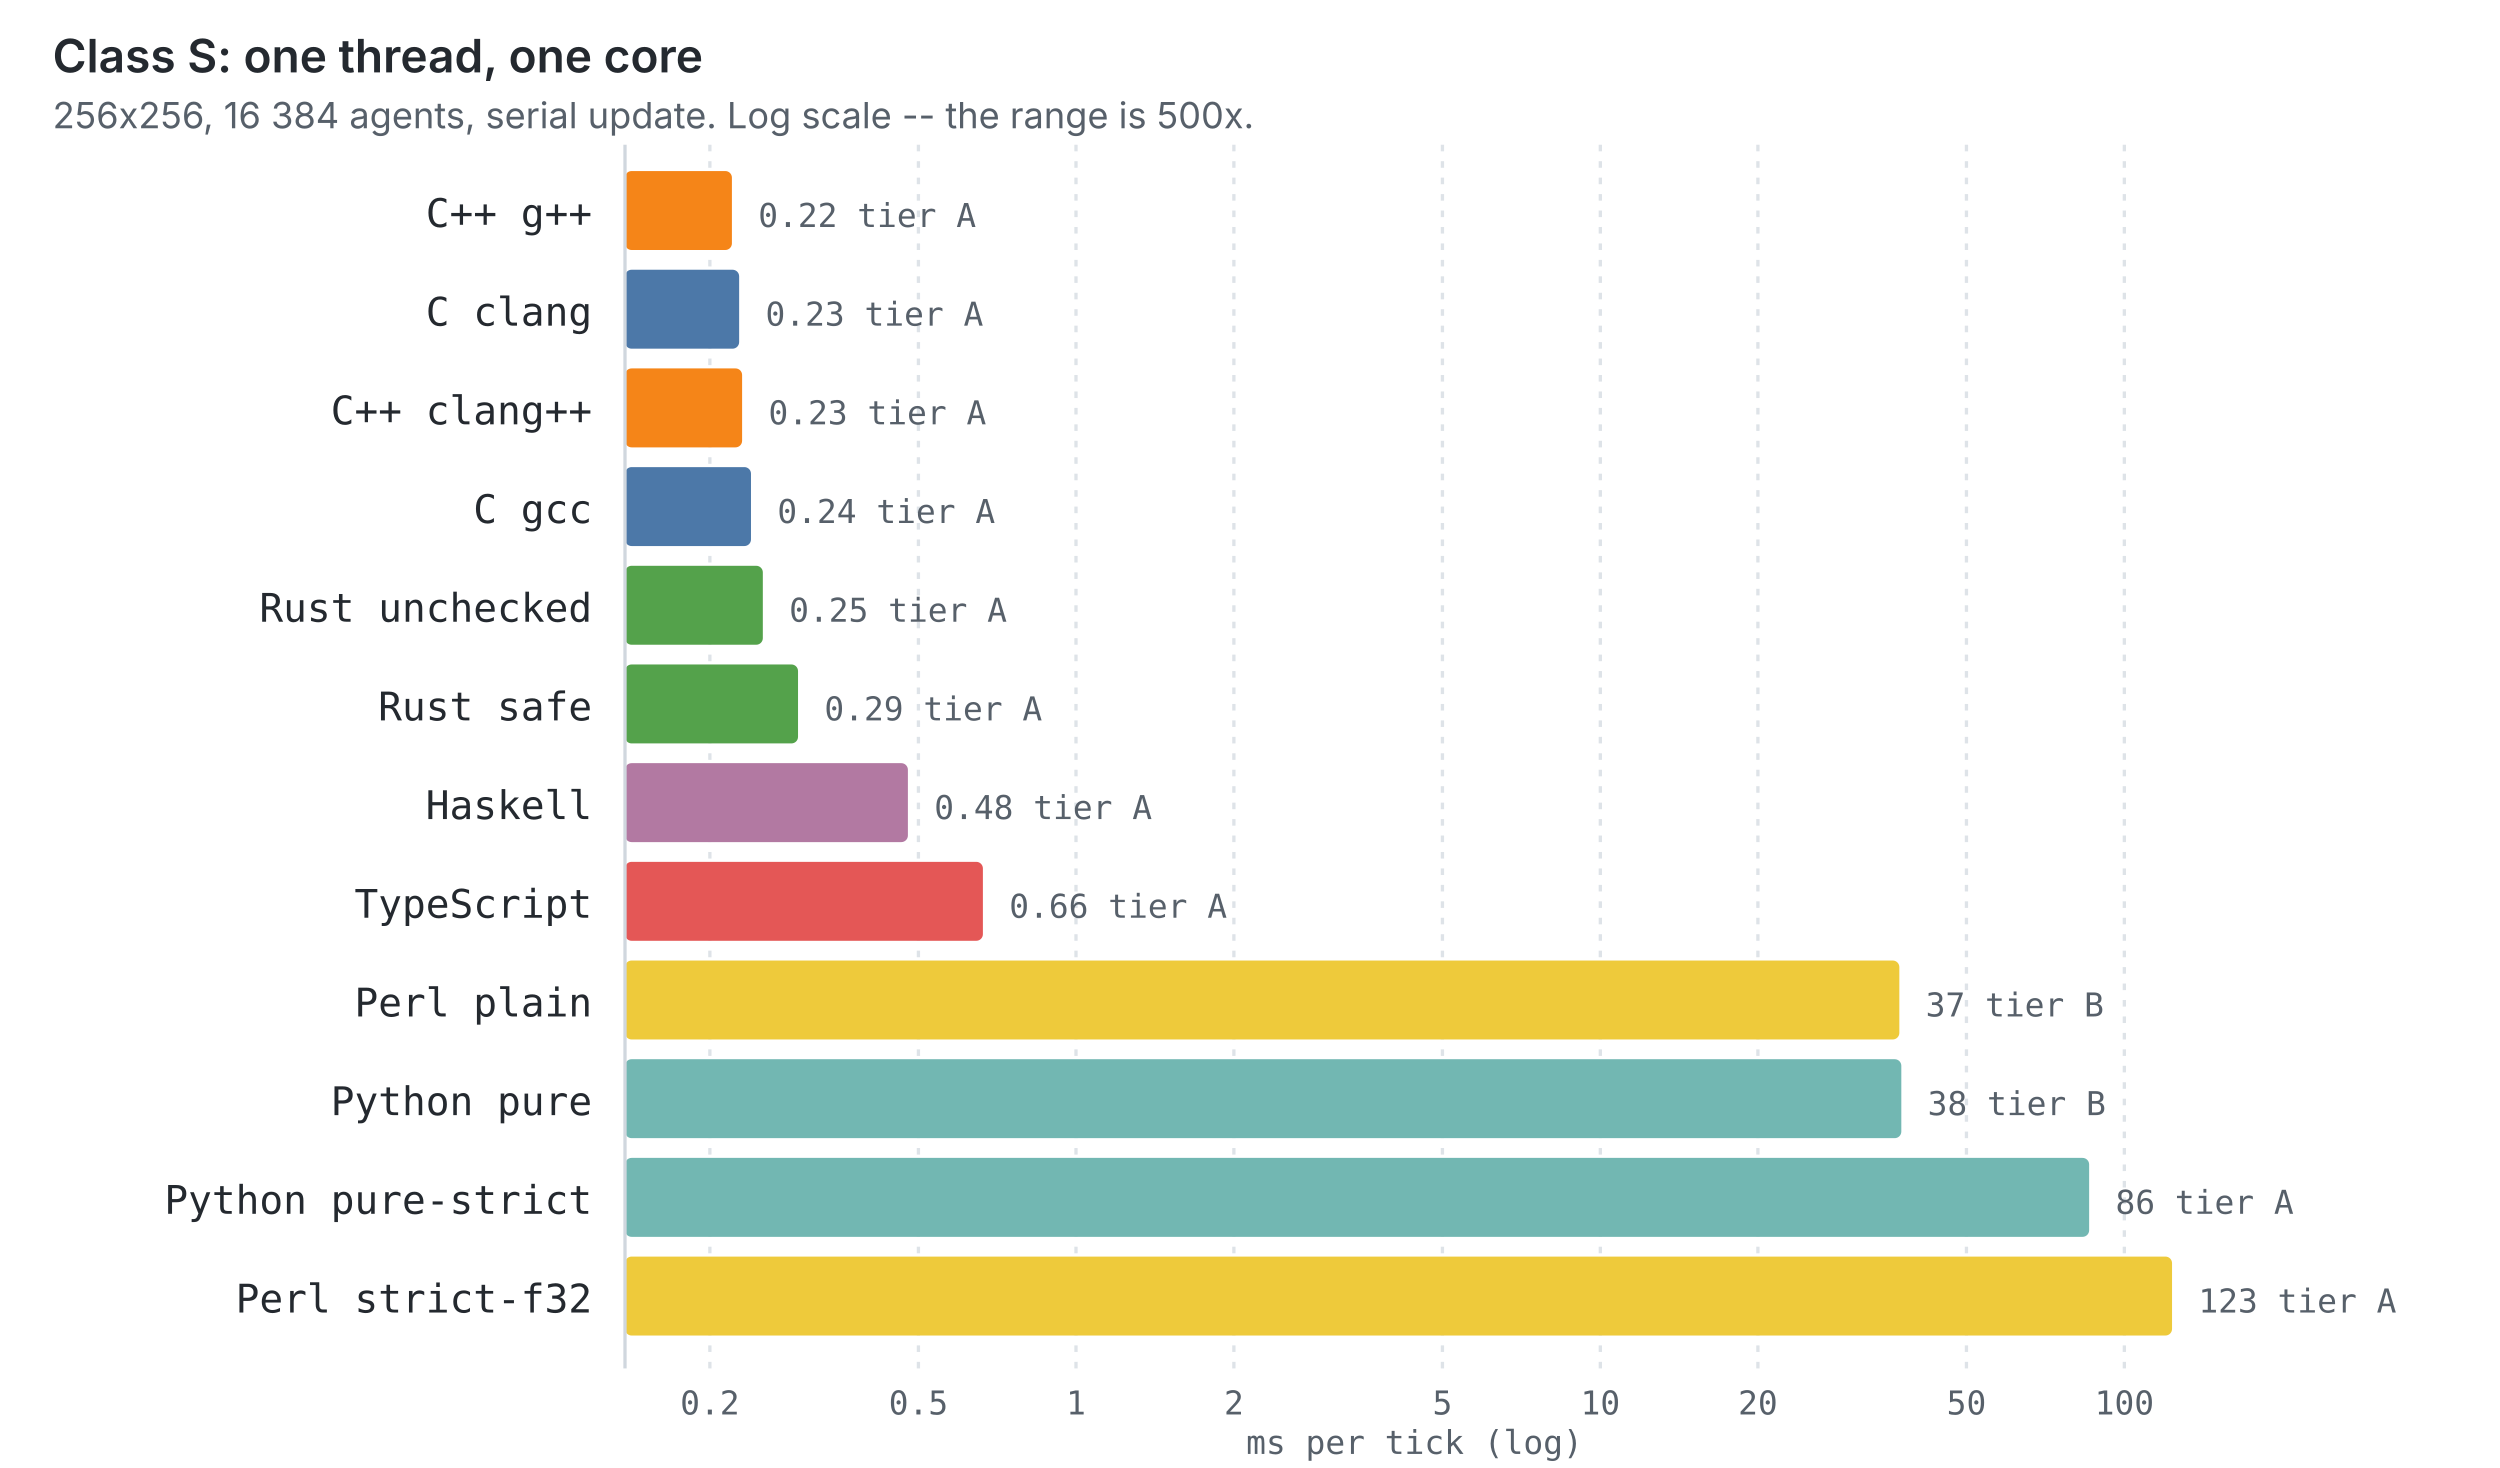
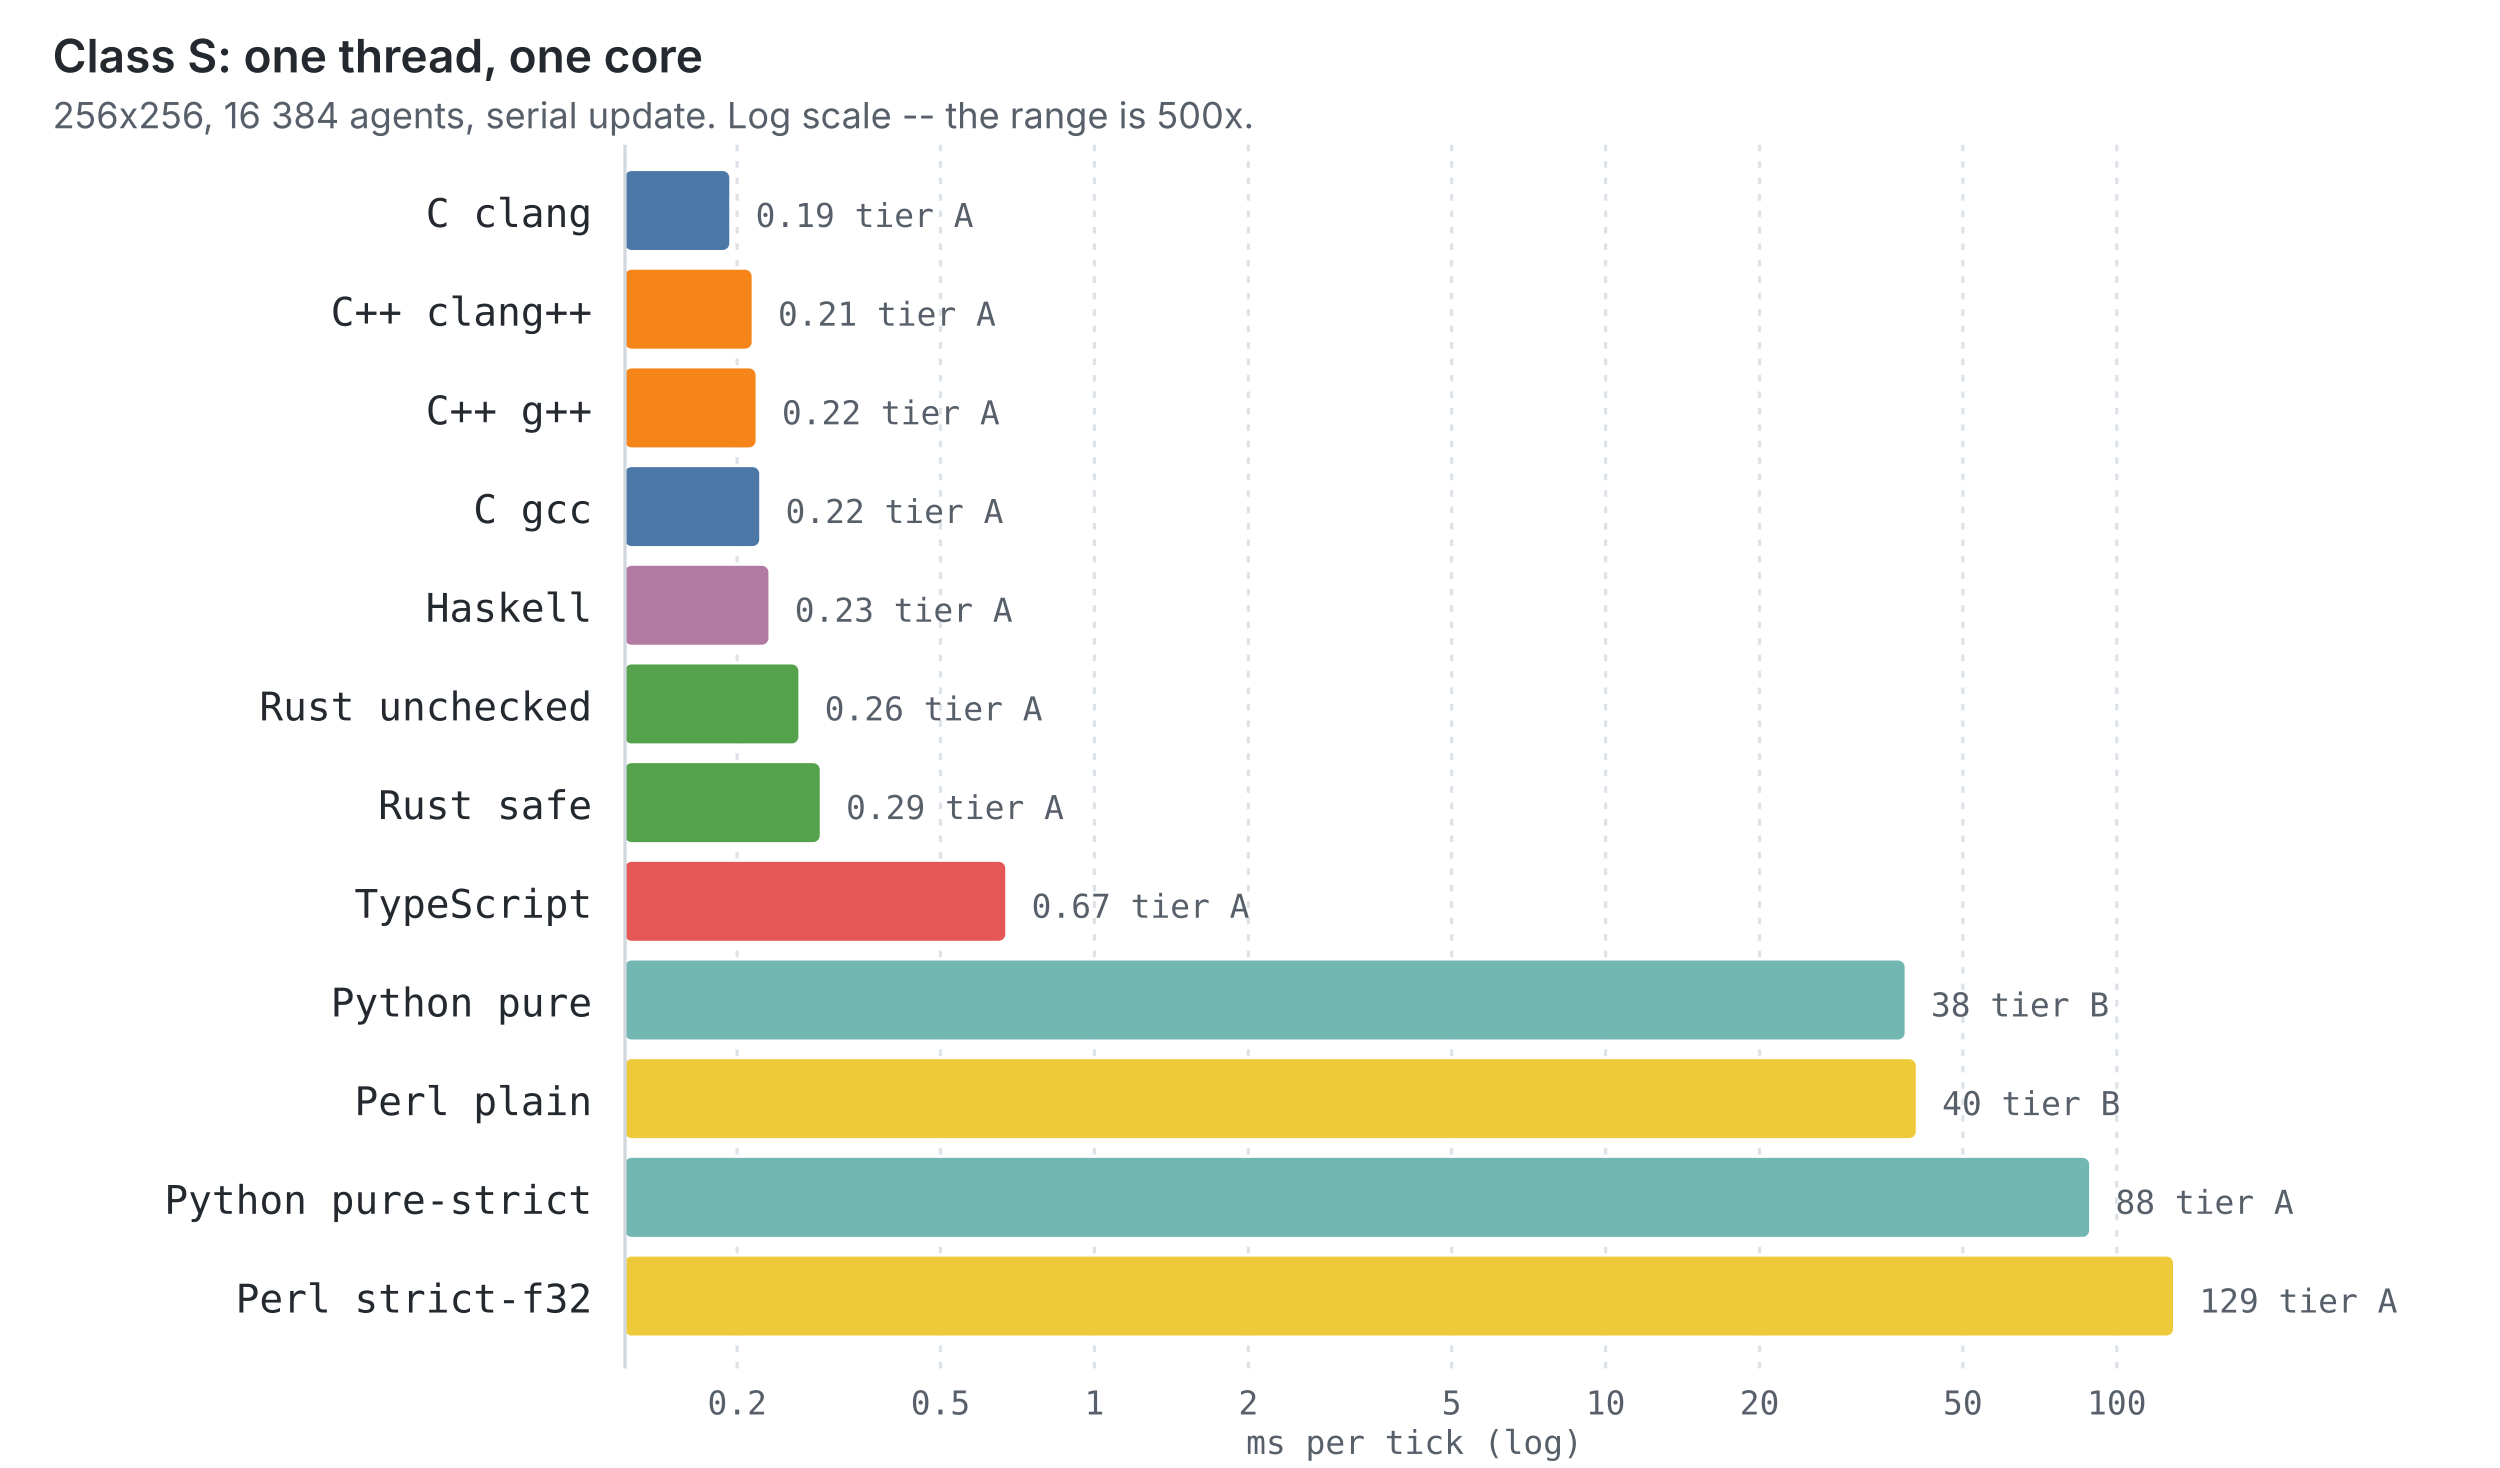
<svg xmlns="http://www.w3.org/2000/svg" viewBox="0 0 760 446" width="760" height="446" role="img" aria-label="Class S: one thread, one core">
  <style>
    .bg    { fill: none; }
    .lbl   { fill: #24292f; font: 12px ui-monospace, "SF Mono", Menlo, monospace; }
    .lbl-s { fill: #57606a; font: 10px ui-monospace, "SF Mono", Menlo, monospace; }
    .ttl   { fill: #24292f; font: 600 14px -apple-system, "Segoe UI", sans-serif; }
    .sub   { fill: #57606a; font: 11px -apple-system, "Segoe UI", sans-serif; }
    .axis  { stroke: #d0d7de; stroke-width: 1; }
    .grid  { stroke: #d0d7de; stroke-width: 1; stroke-dasharray: 2 3; opacity: .7; }
    @media (prefers-color-scheme: dark) {
      .lbl   { fill: #e6edf3; }
      .lbl-s { fill: #9198a1; }
      .ttl   { fill: #e6edf3; }
      .sub   { fill: #9198a1; }
      .axis  { stroke: #3d444d; }
      .grid  { stroke: #3d444d; }
    }
  </style>
  <text x="16" y="22" class="ttl">Class S: one thread, one core</text>
  <text x="16" y="39" class="sub">256x256, 16 384 agents, serial update. Log scale -- the range is 500x.</text>
-   <line x1="215.8" y1="44" x2="215.8" y2="416" class="grid" />
-   <text x="215.8" y="430" class="lbl-s" text-anchor="middle">0.2</text>
-   <line x1="279.2" y1="44" x2="279.2" y2="416" class="grid" />
-   <text x="279.2" y="430" class="lbl-s" text-anchor="middle">0.5</text>
-   <line x1="327.1" y1="44" x2="327.1" y2="416" class="grid" />
-   <text x="327.1" y="430" class="lbl-s" text-anchor="middle">1</text>
-   <line x1="375.1" y1="44" x2="375.1" y2="416" class="grid" />
-   <text x="375.1" y="430" class="lbl-s" text-anchor="middle">2</text>
-   <line x1="438.5" y1="44" x2="438.5" y2="416" class="grid" />
-   <text x="438.5" y="430" class="lbl-s" text-anchor="middle">5</text>
-   <line x1="486.5" y1="44" x2="486.5" y2="416" class="grid" />
-   <text x="486.5" y="430" class="lbl-s" text-anchor="middle">10</text>
-   <line x1="534.4" y1="44" x2="534.4" y2="416" class="grid" />
-   <text x="534.4" y="430" class="lbl-s" text-anchor="middle">20</text>
-   <line x1="597.8" y1="44" x2="597.8" y2="416" class="grid" />
-   <text x="597.8" y="430" class="lbl-s" text-anchor="middle">50</text>
-   <line x1="645.8" y1="44" x2="645.8" y2="416" class="grid" />
-   <text x="645.8" y="430" class="lbl-s" text-anchor="middle">100</text>
+   <line x1="224.1" y1="44" x2="224.1" y2="416" class="grid" />
+   <text x="224.1" y="430" class="lbl-s" text-anchor="middle">0.2</text>
+   <line x1="285.9" y1="44" x2="285.9" y2="416" class="grid" />
+   <text x="285.9" y="430" class="lbl-s" text-anchor="middle">0.5</text>
+   <line x1="332.7" y1="44" x2="332.7" y2="416" class="grid" />
+   <text x="332.7" y="430" class="lbl-s" text-anchor="middle">1</text>
+   <line x1="379.5" y1="44" x2="379.5" y2="416" class="grid" />
+   <text x="379.5" y="430" class="lbl-s" text-anchor="middle">2</text>
+   <line x1="441.3" y1="44" x2="441.3" y2="416" class="grid" />
+   <text x="441.3" y="430" class="lbl-s" text-anchor="middle">5</text>
+   <line x1="488.1" y1="44" x2="488.1" y2="416" class="grid" />
+   <text x="488.1" y="430" class="lbl-s" text-anchor="middle">10</text>
+   <line x1="534.9" y1="44" x2="534.9" y2="416" class="grid" />
+   <text x="534.9" y="430" class="lbl-s" text-anchor="middle">20</text>
+   <line x1="596.7" y1="44" x2="596.7" y2="416" class="grid" />
+   <text x="596.7" y="430" class="lbl-s" text-anchor="middle">50</text>
+   <line x1="643.5" y1="44" x2="643.5" y2="416" class="grid" />
+   <text x="643.5" y="430" class="lbl-s" text-anchor="middle">100</text>
  <text x="430" y="442" class="lbl-s" text-anchor="middle">ms per tick (log)</text>
-   <text x="180" y="69" class="lbl" text-anchor="end">C++ g++</text>
-   <rect x="190" y="52" width="32.5" height="24" rx="2" fill="#f58518" />
-   <text x="230.5" y="69" class="lbl-s">0.22  tier A</text>
-   <text x="180" y="99" class="lbl" text-anchor="end">C clang</text>
-   <rect x="190" y="82" width="34.7" height="24" rx="2" fill="#4c78a8" />
-   <text x="232.7" y="99" class="lbl-s">0.23  tier A</text>
-   <text x="180" y="129" class="lbl" text-anchor="end">C++ clang++</text>
-   <rect x="190" y="112" width="35.6" height="24" rx="2" fill="#f58518" />
-   <text x="233.6" y="129" class="lbl-s">0.23  tier A</text>
+   <text x="180" y="69" class="lbl" text-anchor="end">C clang</text>
+   <rect x="190" y="52" width="31.7" height="24" rx="2" fill="#4c78a8" />
+   <text x="229.7" y="69" class="lbl-s">0.19  tier A</text>
+   <text x="180" y="99" class="lbl" text-anchor="end">C++ clang++</text>
+   <rect x="190" y="82" width="38.5" height="24" rx="2" fill="#f58518" />
+   <text x="236.5" y="99" class="lbl-s">0.21  tier A</text>
+   <text x="180" y="129" class="lbl" text-anchor="end">C++ g++</text>
+   <rect x="190" y="112" width="39.7" height="24" rx="2" fill="#f58518" />
+   <text x="237.7" y="129" class="lbl-s">0.22  tier A</text>
  <text x="180" y="159" class="lbl" text-anchor="end">C gcc</text>
-   <rect x="190" y="142" width="38.3" height="24" rx="2" fill="#4c78a8" />
-   <text x="236.3" y="159" class="lbl-s">0.24  tier A</text>
-   <text x="180" y="189" class="lbl" text-anchor="end">Rust unchecked</text>
-   <rect x="190" y="172" width="41.9" height="24" rx="2" fill="#54a24b" />
-   <text x="239.9" y="189" class="lbl-s">0.25  tier A</text>
-   <text x="180" y="219" class="lbl" text-anchor="end">Rust safe</text>
-   <rect x="190" y="202" width="52.6" height="24" rx="2" fill="#54a24b" />
-   <text x="250.6" y="219" class="lbl-s">0.29  tier A</text>
-   <text x="180" y="249" class="lbl" text-anchor="end">Haskell</text>
-   <rect x="190" y="232" width="86.0" height="24" rx="2" fill="#b279a2" />
-   <text x="284.0" y="249" class="lbl-s">0.48  tier A</text>
+   <rect x="190" y="142" width="40.8" height="24" rx="2" fill="#4c78a8" />
+   <text x="238.8" y="159" class="lbl-s">0.22  tier A</text>
+   <text x="180" y="189" class="lbl" text-anchor="end">Haskell</text>
+   <rect x="190" y="172" width="43.6" height="24" rx="2" fill="#b279a2" />
+   <text x="241.6" y="189" class="lbl-s">0.23  tier A</text>
+   <text x="180" y="219" class="lbl" text-anchor="end">Rust unchecked</text>
+   <rect x="190" y="202" width="52.7" height="24" rx="2" fill="#54a24b" />
+   <text x="250.7" y="219" class="lbl-s">0.26  tier A</text>
+   <text x="180" y="249" class="lbl" text-anchor="end">Rust safe</text>
+   <rect x="190" y="232" width="59.2" height="24" rx="2" fill="#54a24b" />
+   <text x="257.2" y="249" class="lbl-s">0.29  tier A</text>
  <text x="180" y="279" class="lbl" text-anchor="end">TypeScript</text>
-   <rect x="190" y="262" width="108.8" height="24" rx="2" fill="#e45756" />
-   <text x="306.8" y="279" class="lbl-s">0.66  tier A</text>
-   <text x="180" y="309" class="lbl" text-anchor="end">Perl plain</text>
-   <rect x="190" y="292" width="387.4" height="24" rx="2" fill="#eeca3b" />
-   <text x="585.4" y="309" class="lbl-s">37  tier B</text>
-   <text x="180" y="339" class="lbl" text-anchor="end">Python pure</text>
-   <rect x="190" y="322" width="388.0" height="24" rx="2" fill="#72b7b2" />
-   <text x="586.0" y="339" class="lbl-s">38  tier B</text>
+   <rect x="190" y="262" width="115.6" height="24" rx="2" fill="#e45756" />
+   <text x="313.6" y="279" class="lbl-s">0.67  tier A</text>
+   <text x="180" y="309" class="lbl" text-anchor="end">Python pure</text>
+   <rect x="190" y="292" width="389.0" height="24" rx="2" fill="#72b7b2" />
+   <text x="587.0" y="309" class="lbl-s">38  tier B</text>
+   <text x="180" y="339" class="lbl" text-anchor="end">Perl plain</text>
+   <rect x="190" y="322" width="392.4" height="24" rx="2" fill="#eeca3b" />
+   <text x="590.4" y="339" class="lbl-s">40  tier B</text>
  <text x="180" y="369" class="lbl" text-anchor="end">Python pure-strict</text>
  <rect x="190" y="352" width="445.1" height="24" rx="2" fill="#72b7b2" />
-   <text x="643.1" y="369" class="lbl-s">86  tier A</text>
+   <text x="643.1" y="369" class="lbl-s">88  tier A</text>
  <text x="180" y="399" class="lbl" text-anchor="end">Perl strict-f32</text>
-   <rect x="190" y="382" width="470.3" height="24" rx="2" fill="#eeca3b" />
-   <text x="668.3" y="399" class="lbl-s">123  tier A</text>
+   <rect x="190" y="382" width="470.6" height="24" rx="2" fill="#eeca3b" />
+   <text x="668.6" y="399" class="lbl-s">129  tier A</text>
  <line x1="190" y1="44" x2="190" y2="416" class="axis" />
</svg>
